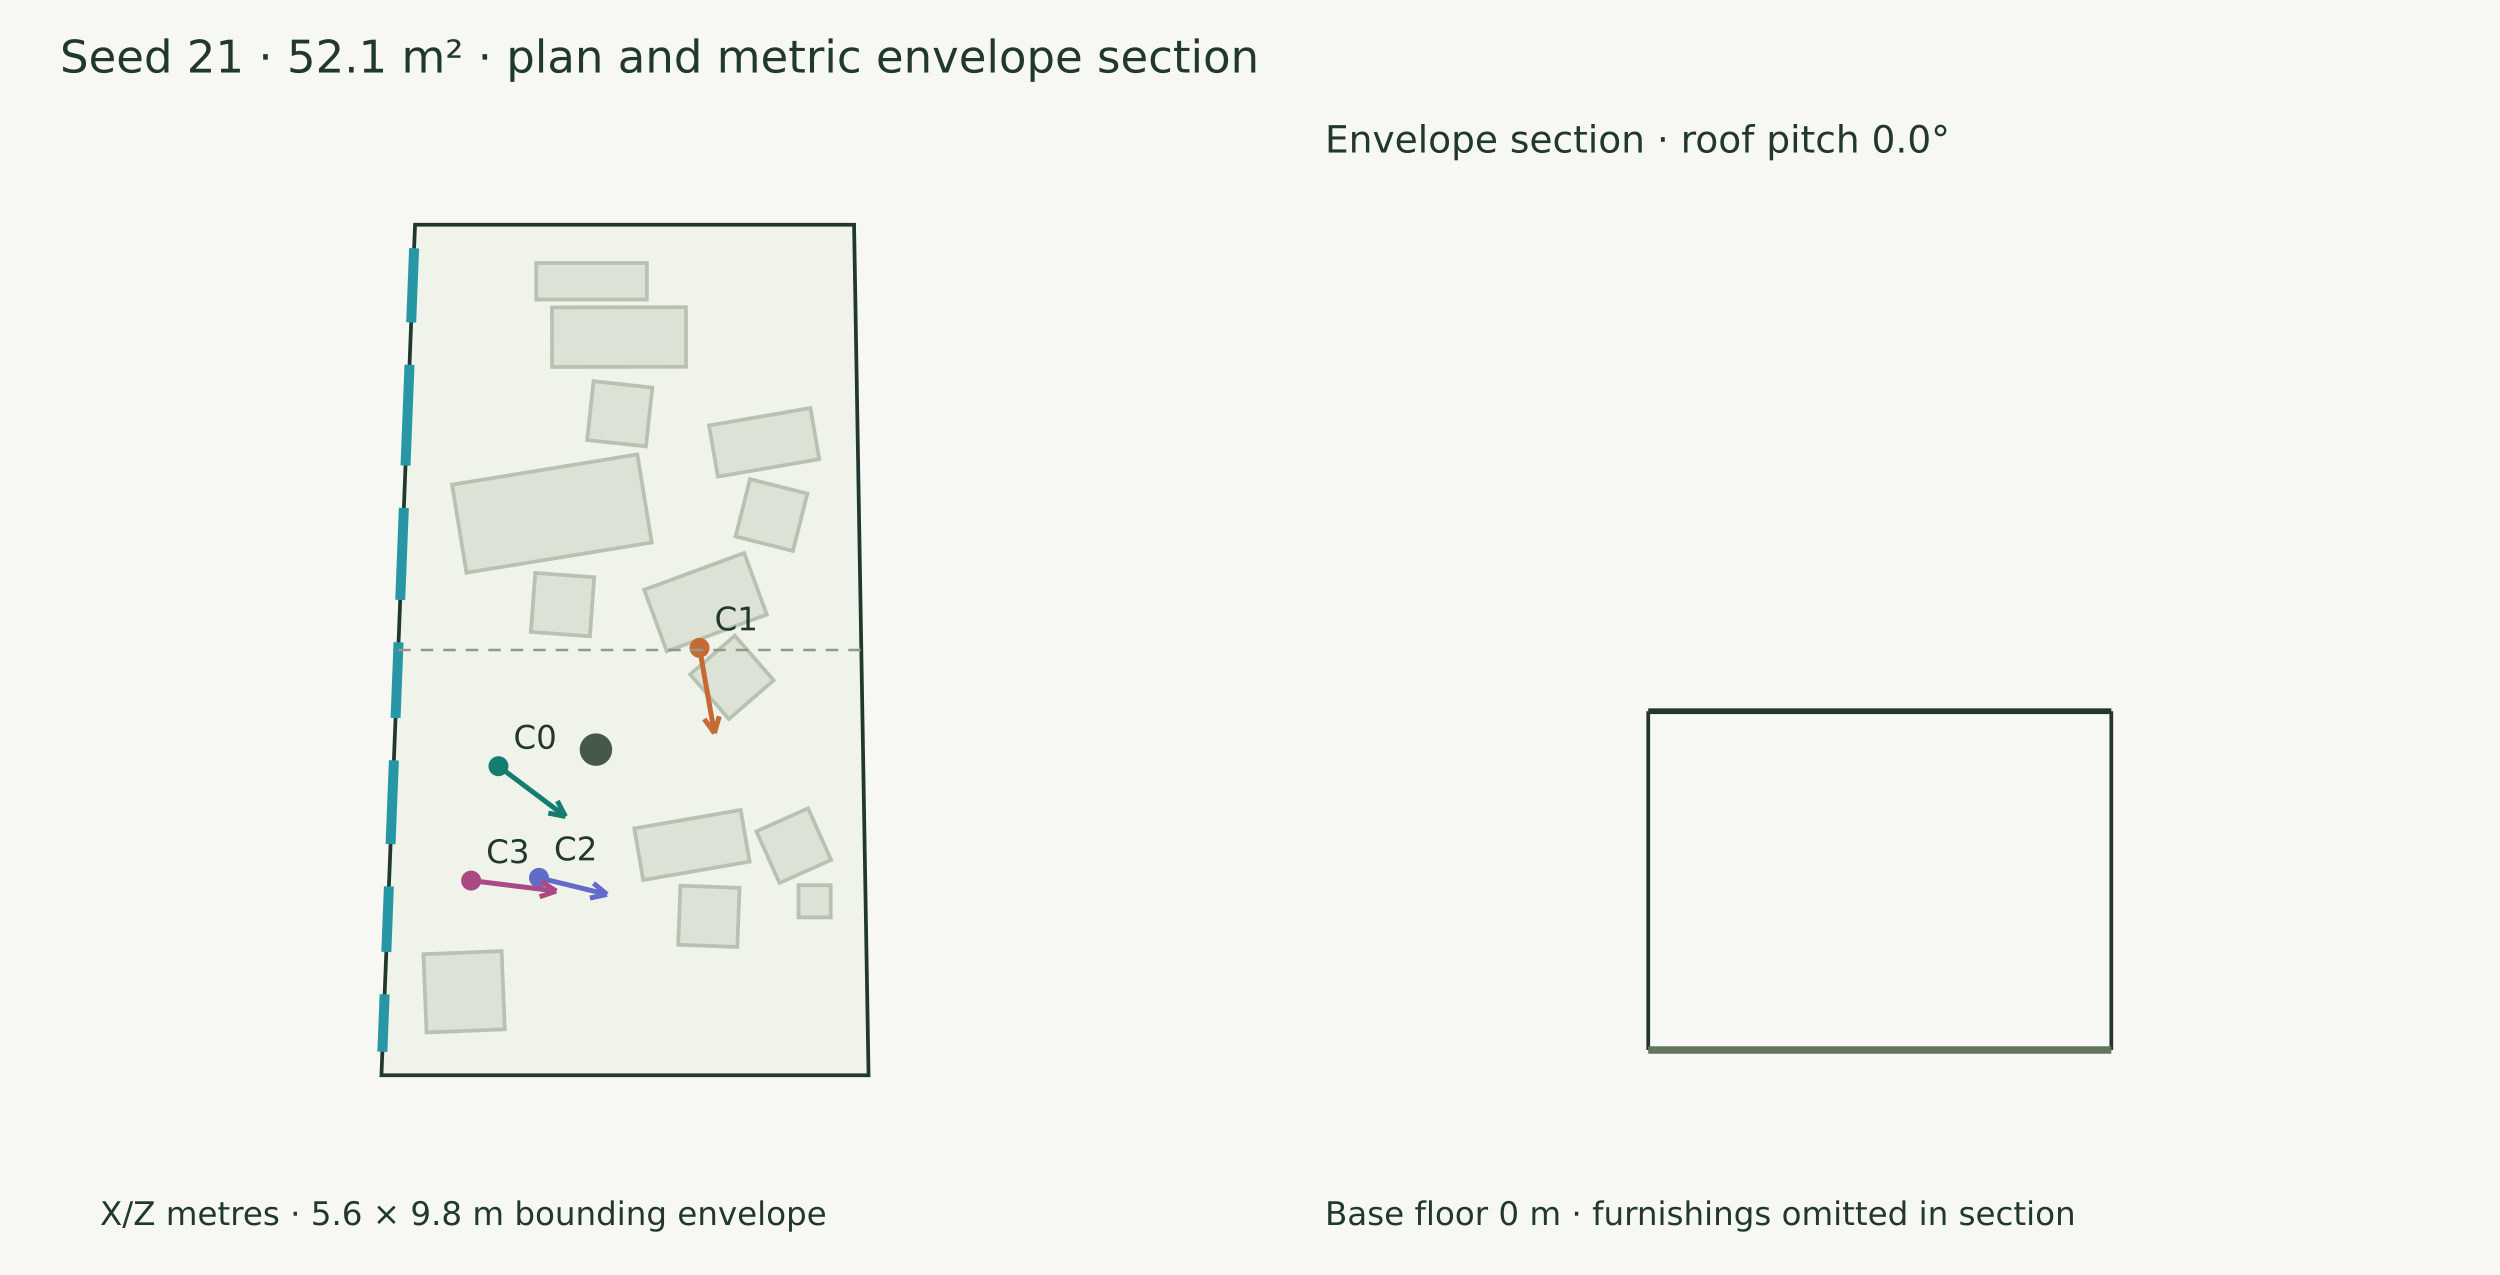
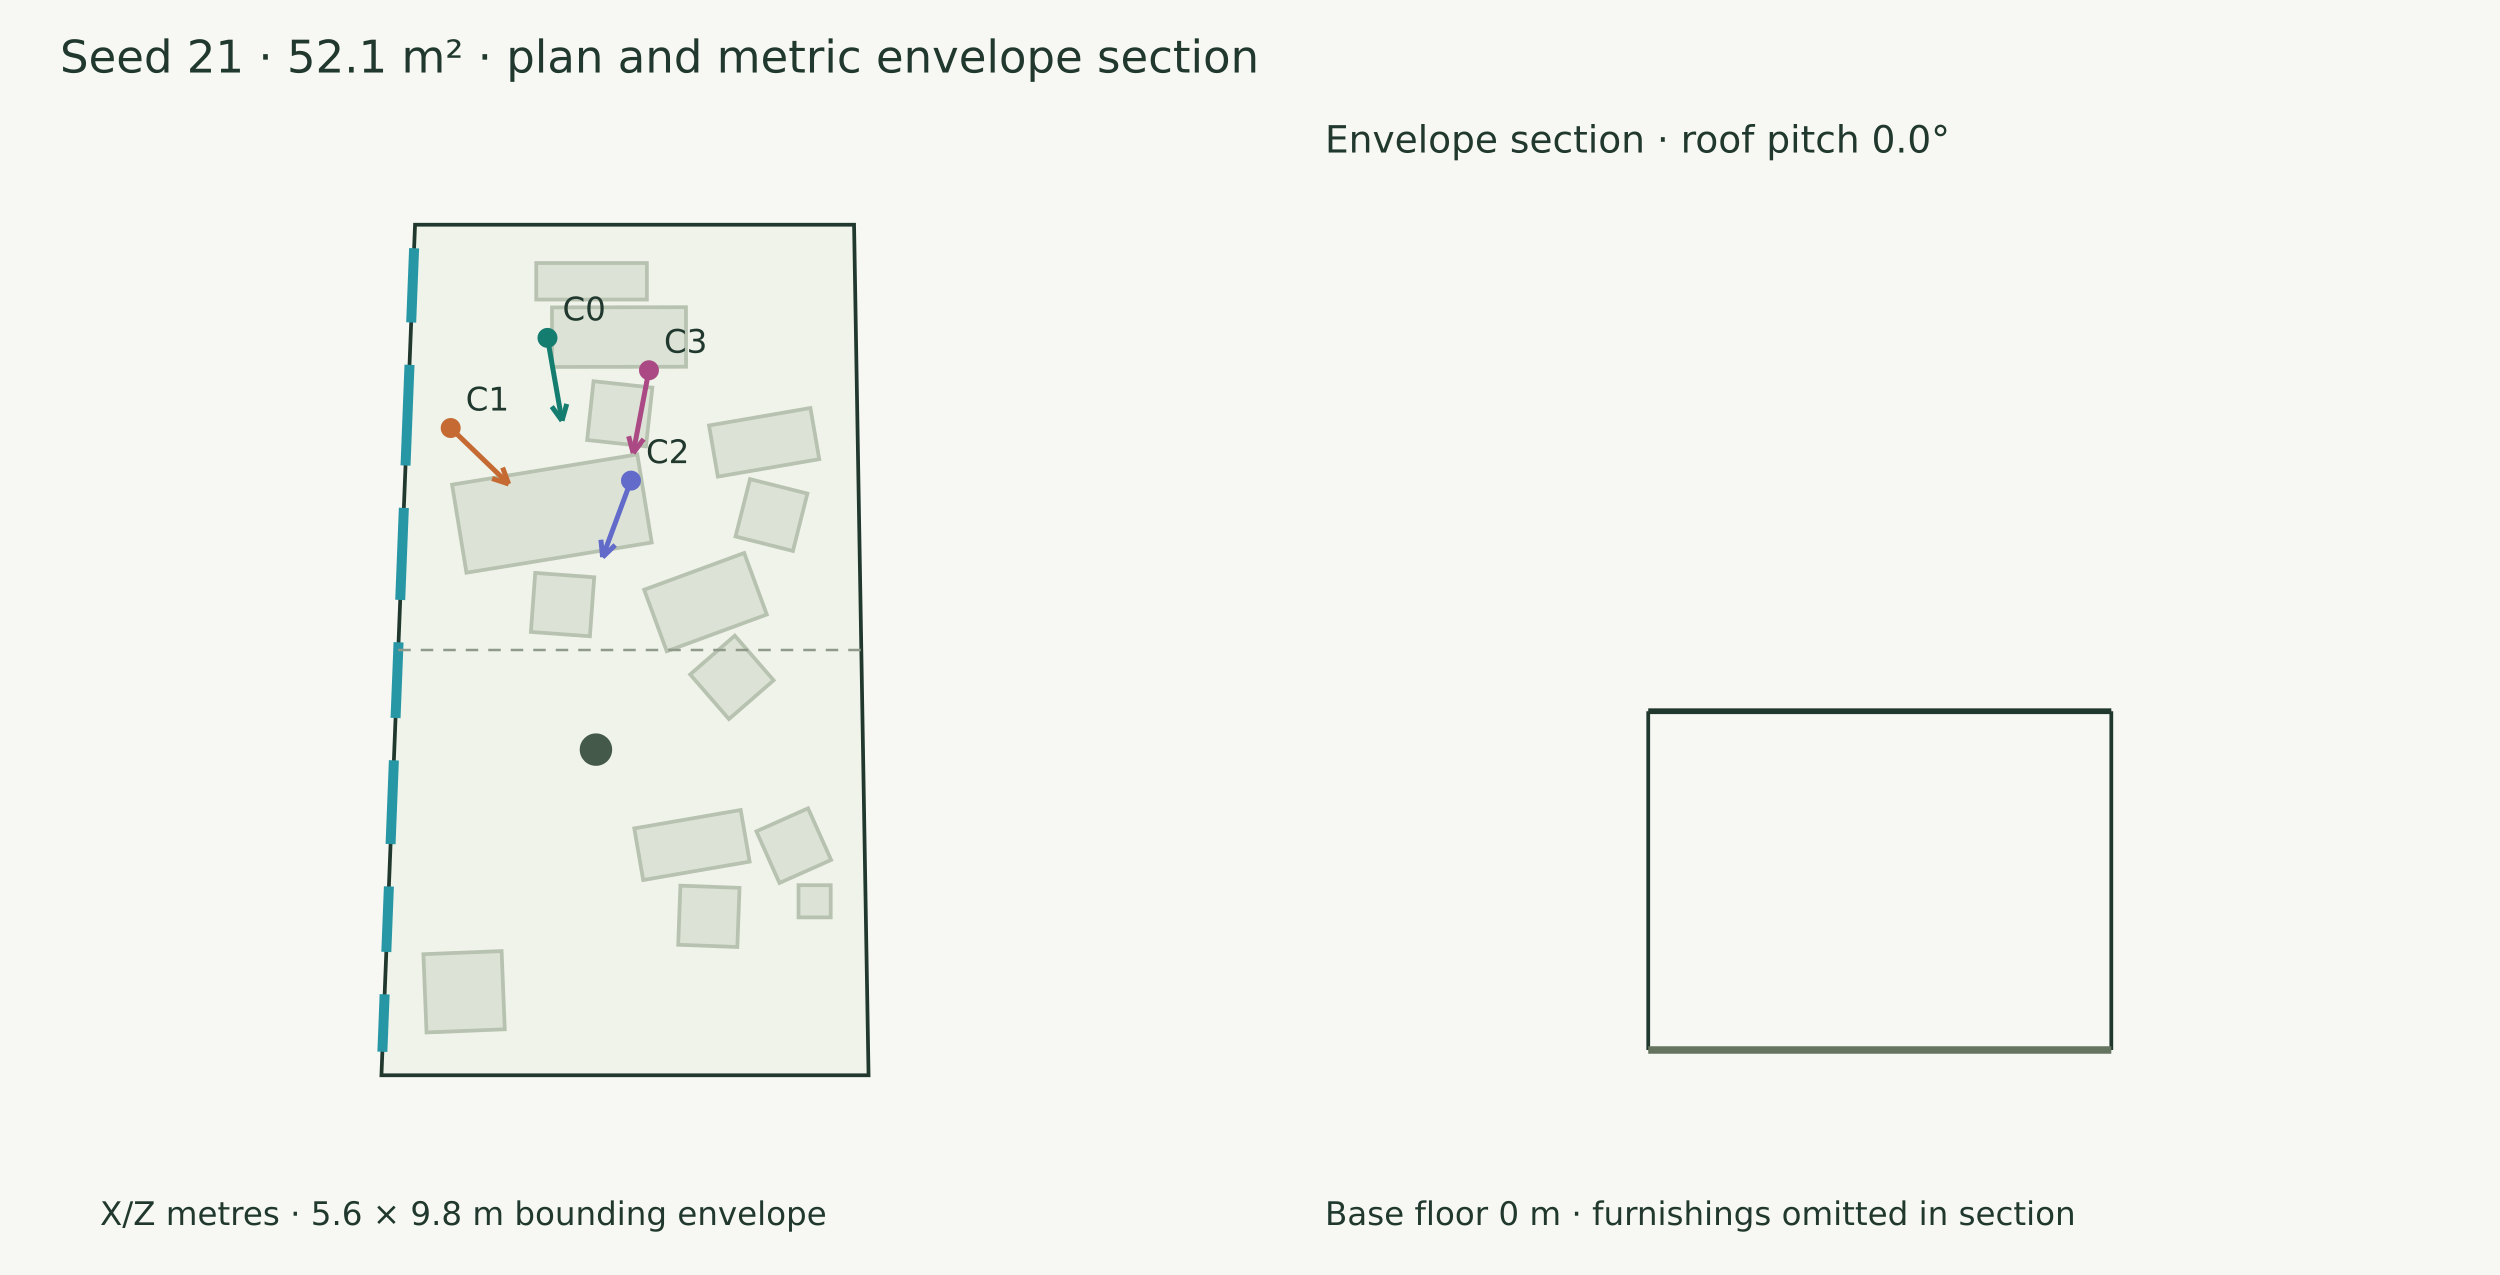
<svg xmlns="http://www.w3.org/2000/svg" width="1000" height="510" viewBox="0 0 1000 510">
  <rect width="100%" height="100%" fill="#f7f8f3" />
  <g font-family="DejaVu Sans" fill="#20382e">
    <text x="24.000" y="29.000" font-size="18">Seed 21 · 52.1 m² · plan and metric envelope section</text>
    <polygon points="166.015,89.897 341.625,89.897 347.424,430.103 152.576,430.103" fill="#eff3e9" stroke="#20382e" stroke-width="1.5" />
    <polygon points="180.831,193.857 254.930,181.764 260.677,216.984 186.578,229.077" fill="#dce3d6" stroke="#b7c2b0" stroke-width="1.5" />
    <polygon points="214.090,229.176 237.686,230.907 235.956,254.503 212.359,252.773" fill="#dce3d6" stroke="#b7c2b0" stroke-width="1.5" />
    <polygon points="253.711,331.359 296.275,323.995 299.846,344.640 257.282,352.004" fill="#dce3d6" stroke="#b7c2b0" stroke-width="1.5" />
    <polygon points="272.167,354.264 295.810,355.148 294.926,378.792 271.283,377.907" fill="#dce3d6" stroke="#b7c2b0" stroke-width="1.5" />
    <polygon points="283.612,170.191 324.164,163.198 327.692,183.657 287.140,190.650" fill="#dce3d6" stroke="#b7c2b0" stroke-width="1.5" />
    <polygon points="300.011,191.652 322.952,197.442 317.163,220.383 294.222,214.593" fill="#dce3d6" stroke="#b7c2b0" stroke-width="1.5" />
    <polygon points="220.787,122.960 274.383,122.882 274.418,146.699 220.822,146.778" fill="#dce3d6" stroke="#b7c2b0" stroke-width="1.5" />
    <polygon points="237.423,152.485 260.944,155.048 258.381,178.569 234.860,176.006" fill="#dce3d6" stroke="#b7c2b0" stroke-width="1.5" />
    <polygon points="257.672,235.892 297.674,221.195 306.714,245.799 266.712,260.496" fill="#dce3d6" stroke="#b7c2b0" stroke-width="1.5" />
    <polygon points="276.061,269.774 293.922,254.257 309.439,272.119 291.578,287.635" fill="#dce3d6" stroke="#b7c2b0" stroke-width="1.5" />
    <polygon points="214.500,105.206 258.742,105.206 258.742,119.820 214.500,119.820" fill="#dce3d6" stroke="#b7c2b0" stroke-width="1.5" />
    <polygon points="170.618,412.977 169.355,381.687 200.644,380.424 201.907,411.714" fill="#dce3d6" stroke="#b7c2b0" stroke-width="1.5" />
    <polygon points="319.414,354.078 332.288,354.078 332.288,366.952 319.414,366.952" fill="#dce3d6" stroke="#b7c2b0" stroke-width="1.5" />
    <polygon points="332.436,343.965 311.783,353.182 302.566,332.530 323.218,323.312" fill="#dce3d6" stroke="#b7c2b0" stroke-width="1.5" />
    <circle cx="238.378" cy="299.849" r="6.49" fill="#45594a" />
    <path d="M152.948,420.706 L153.855,397.724" stroke="#2797a5" stroke-width="4" fill="none" />
    <path d="M154.525,380.783 L155.560,354.576" stroke="#2797a5" stroke-width="4" fill="none" />
    <path d="M156.229,337.636 L157.552,304.136" stroke="#2797a5" stroke-width="4" fill="none" />
    <path d="M158.222,287.196 L159.418,256.911" stroke="#2797a5" stroke-width="4" fill="none" />
    <path d="M160.087,239.971 L161.542,203.143" stroke="#2797a5" stroke-width="4" fill="none" />
    <path d="M162.211,186.203 L163.802,145.926" stroke="#2797a5" stroke-width="4" fill="none" />
    <path d="M164.471,128.985 L165.644,99.294" stroke="#2797a5" stroke-width="4" fill="none" />
-     <path d="M199.384,306.482 L226.173,326.583" stroke="#147d70" stroke-width="2" fill="none" />
-     <path d="M226.173,326.583 L219.304,325.236" stroke="#147d70" stroke-width="2" fill="none" />
-     <path d="M226.173,326.583 L222.959,320.365" stroke="#147d70" stroke-width="2" fill="none" />
-     <circle cx="199.384" cy="306.482" r="4" fill="#147d70" />
-     <text x="205.384" y="299.482" font-size="13">C0</text>
-     <path d="M279.807,259.147 L285.763,293.276" stroke="#c56a33" stroke-width="2" fill="none" />
-     <path d="M285.763,293.276 L281.680,287.590" stroke="#c56a33" stroke-width="2" fill="none" />
-     <path d="M285.763,293.276 L287.679,286.543" stroke="#c56a33" stroke-width="2" fill="none" />
-     <circle cx="279.807" cy="259.147" r="4" fill="#c56a33" />
-     <text x="285.807" y="252.147" font-size="13">C1</text>
-     <path d="M215.595,351.138 L242.793,357.751" stroke="#626aca" stroke-width="2" fill="none" />
-     <path d="M242.793,357.751 L235.949,359.220" stroke="#626aca" stroke-width="2" fill="none" />
-     <path d="M242.793,357.751 L237.388,353.303" stroke="#626aca" stroke-width="2" fill="none" />
-     <circle cx="215.595" cy="351.138" r="4" fill="#626aca" />
-     <text x="221.595" y="344.138" font-size="13">C2</text>
-     <path d="M188.458,352.235 L222.478,356.444" stroke="#aa4984" stroke-width="2" fill="none" />
-     <path d="M222.478,356.444 L215.849,358.692" stroke="#aa4984" stroke-width="2" fill="none" />
-     <path d="M222.478,356.444 L216.596,352.649" stroke="#aa4984" stroke-width="2" fill="none" />
-     <circle cx="188.458" cy="352.235" r="4" fill="#aa4984" />
-     <text x="194.458" y="345.235" font-size="13">C3</text>
+     <path d="M218.990,135.153 L224.793,168.301" stroke="#147d70" stroke-width="2" fill="none" />
+     <path d="M224.793,168.301 L220.707,162.617" stroke="#147d70" stroke-width="2" fill="none" />
+     <path d="M224.793,168.301 L226.705,161.567" stroke="#147d70" stroke-width="2" fill="none" />
+     <circle cx="218.99" cy="135.153" r="4" fill="#147d70" />
+     <text x="224.990" y="128.153" font-size="13">C0</text>
+     <path d="M180.276,171.208 L203.469,193.596" stroke="#c56a33" stroke-width="2" fill="none" />
+     <path d="M203.469,193.596 L196.820,191.409" stroke="#c56a33" stroke-width="2" fill="none" />
+     <path d="M203.469,193.596 L201.049,187.028" stroke="#c56a33" stroke-width="2" fill="none" />
+     <circle cx="180.276" cy="171.208" r="4" fill="#c56a33" />
+     <text x="186.276" y="164.208" font-size="13">C1</text>
+     <path d="M252.389,192.249 L241.034,222.862" stroke="#626aca" stroke-width="2" fill="none" />
+     <path d="M241.034,222.862 L240.371,215.894" stroke="#626aca" stroke-width="2" fill="none" />
+     <path d="M241.034,222.862 L246.080,218.012" stroke="#626aca" stroke-width="2" fill="none" />
+     <circle cx="252.389" cy="192.249" r="4" fill="#626aca" />
+     <text x="258.389" y="185.249" font-size="13">C2</text>
+     <path d="M259.585,148.098 L253.266,181.257" stroke="#aa4984" stroke-width="2" fill="none" />
+     <path d="M253.266,181.257 L251.455,174.496" stroke="#aa4984" stroke-width="2" fill="none" />
+     <path d="M253.266,181.257 L257.437,175.636" stroke="#aa4984" stroke-width="2" fill="none" />
+     <circle cx="259.585" cy="148.098" r="4" fill="#aa4984" />
+     <text x="265.585" y="141.098" font-size="13">C3</text>
    <text x="40.000" y="490.000" font-size="13">X/Z metres · 5.6 × 9.8 m bounding envelope</text>
    <path d="M159.296,260.000 L344.524,260.000" stroke="#909a8b" stroke-width="1" stroke-dasharray="5 4" fill="none" />
    <path d="M659.296,284.489 L844.524,284.489" stroke="#20382e" stroke-width="2.3" fill="none" />
    <path d="M659.296,420.000 L659.296,284.489" stroke="#20382e" stroke-width="1.5" fill="none" />
    <path d="M844.524,420.000 L844.524,284.489" stroke="#20382e" stroke-width="1.5" fill="none" />
    <path d="M659.296,420.000 L844.524,420.000" stroke="#65745f" stroke-width="3" fill="none" />
    <path d="M659.296,420.000 L659.296,420.000" stroke="#8d9a85" stroke-width="1" fill="none" />
    <path d="M844.524,420.000 L844.524,420.000" stroke="#8d9a85" stroke-width="1" fill="none" />
    <text x="530.000" y="61.000" font-size="15">Envelope section · roof pitch 0.0°</text>
    <text x="530.000" y="490.000" font-size="13">Base floor 0 m · furnishings omitted in section</text>
  </g>
</svg>
